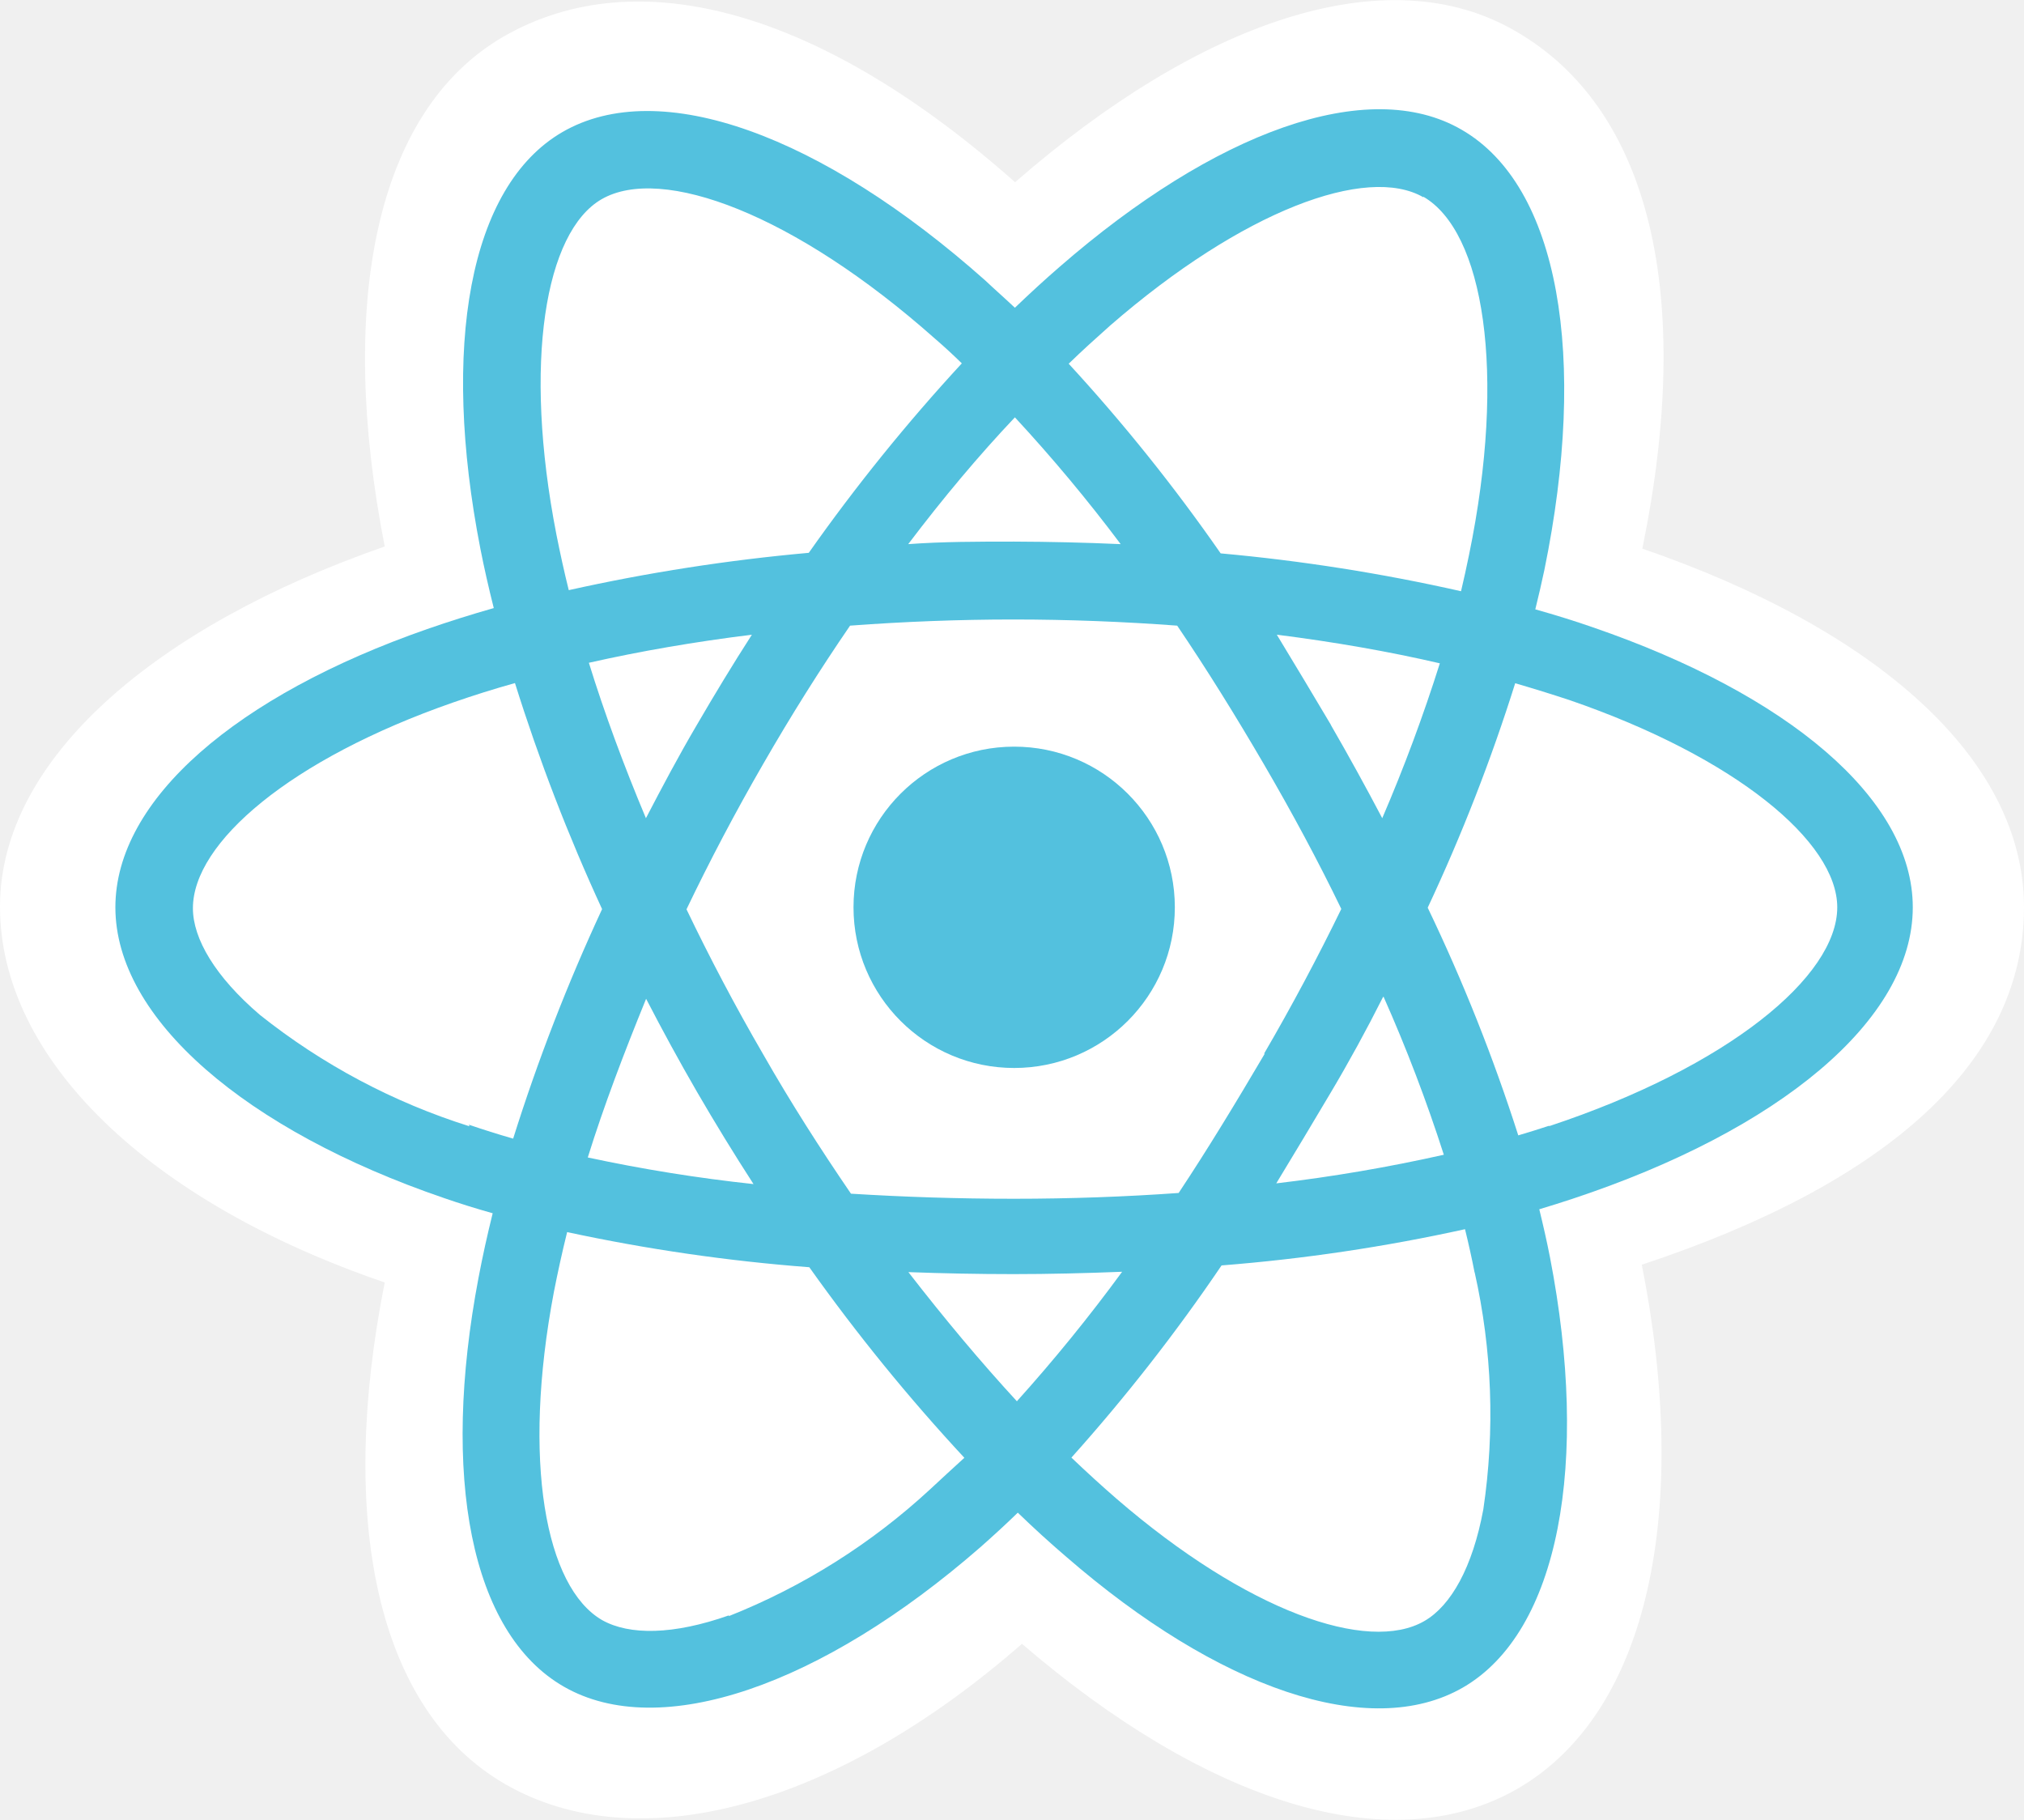
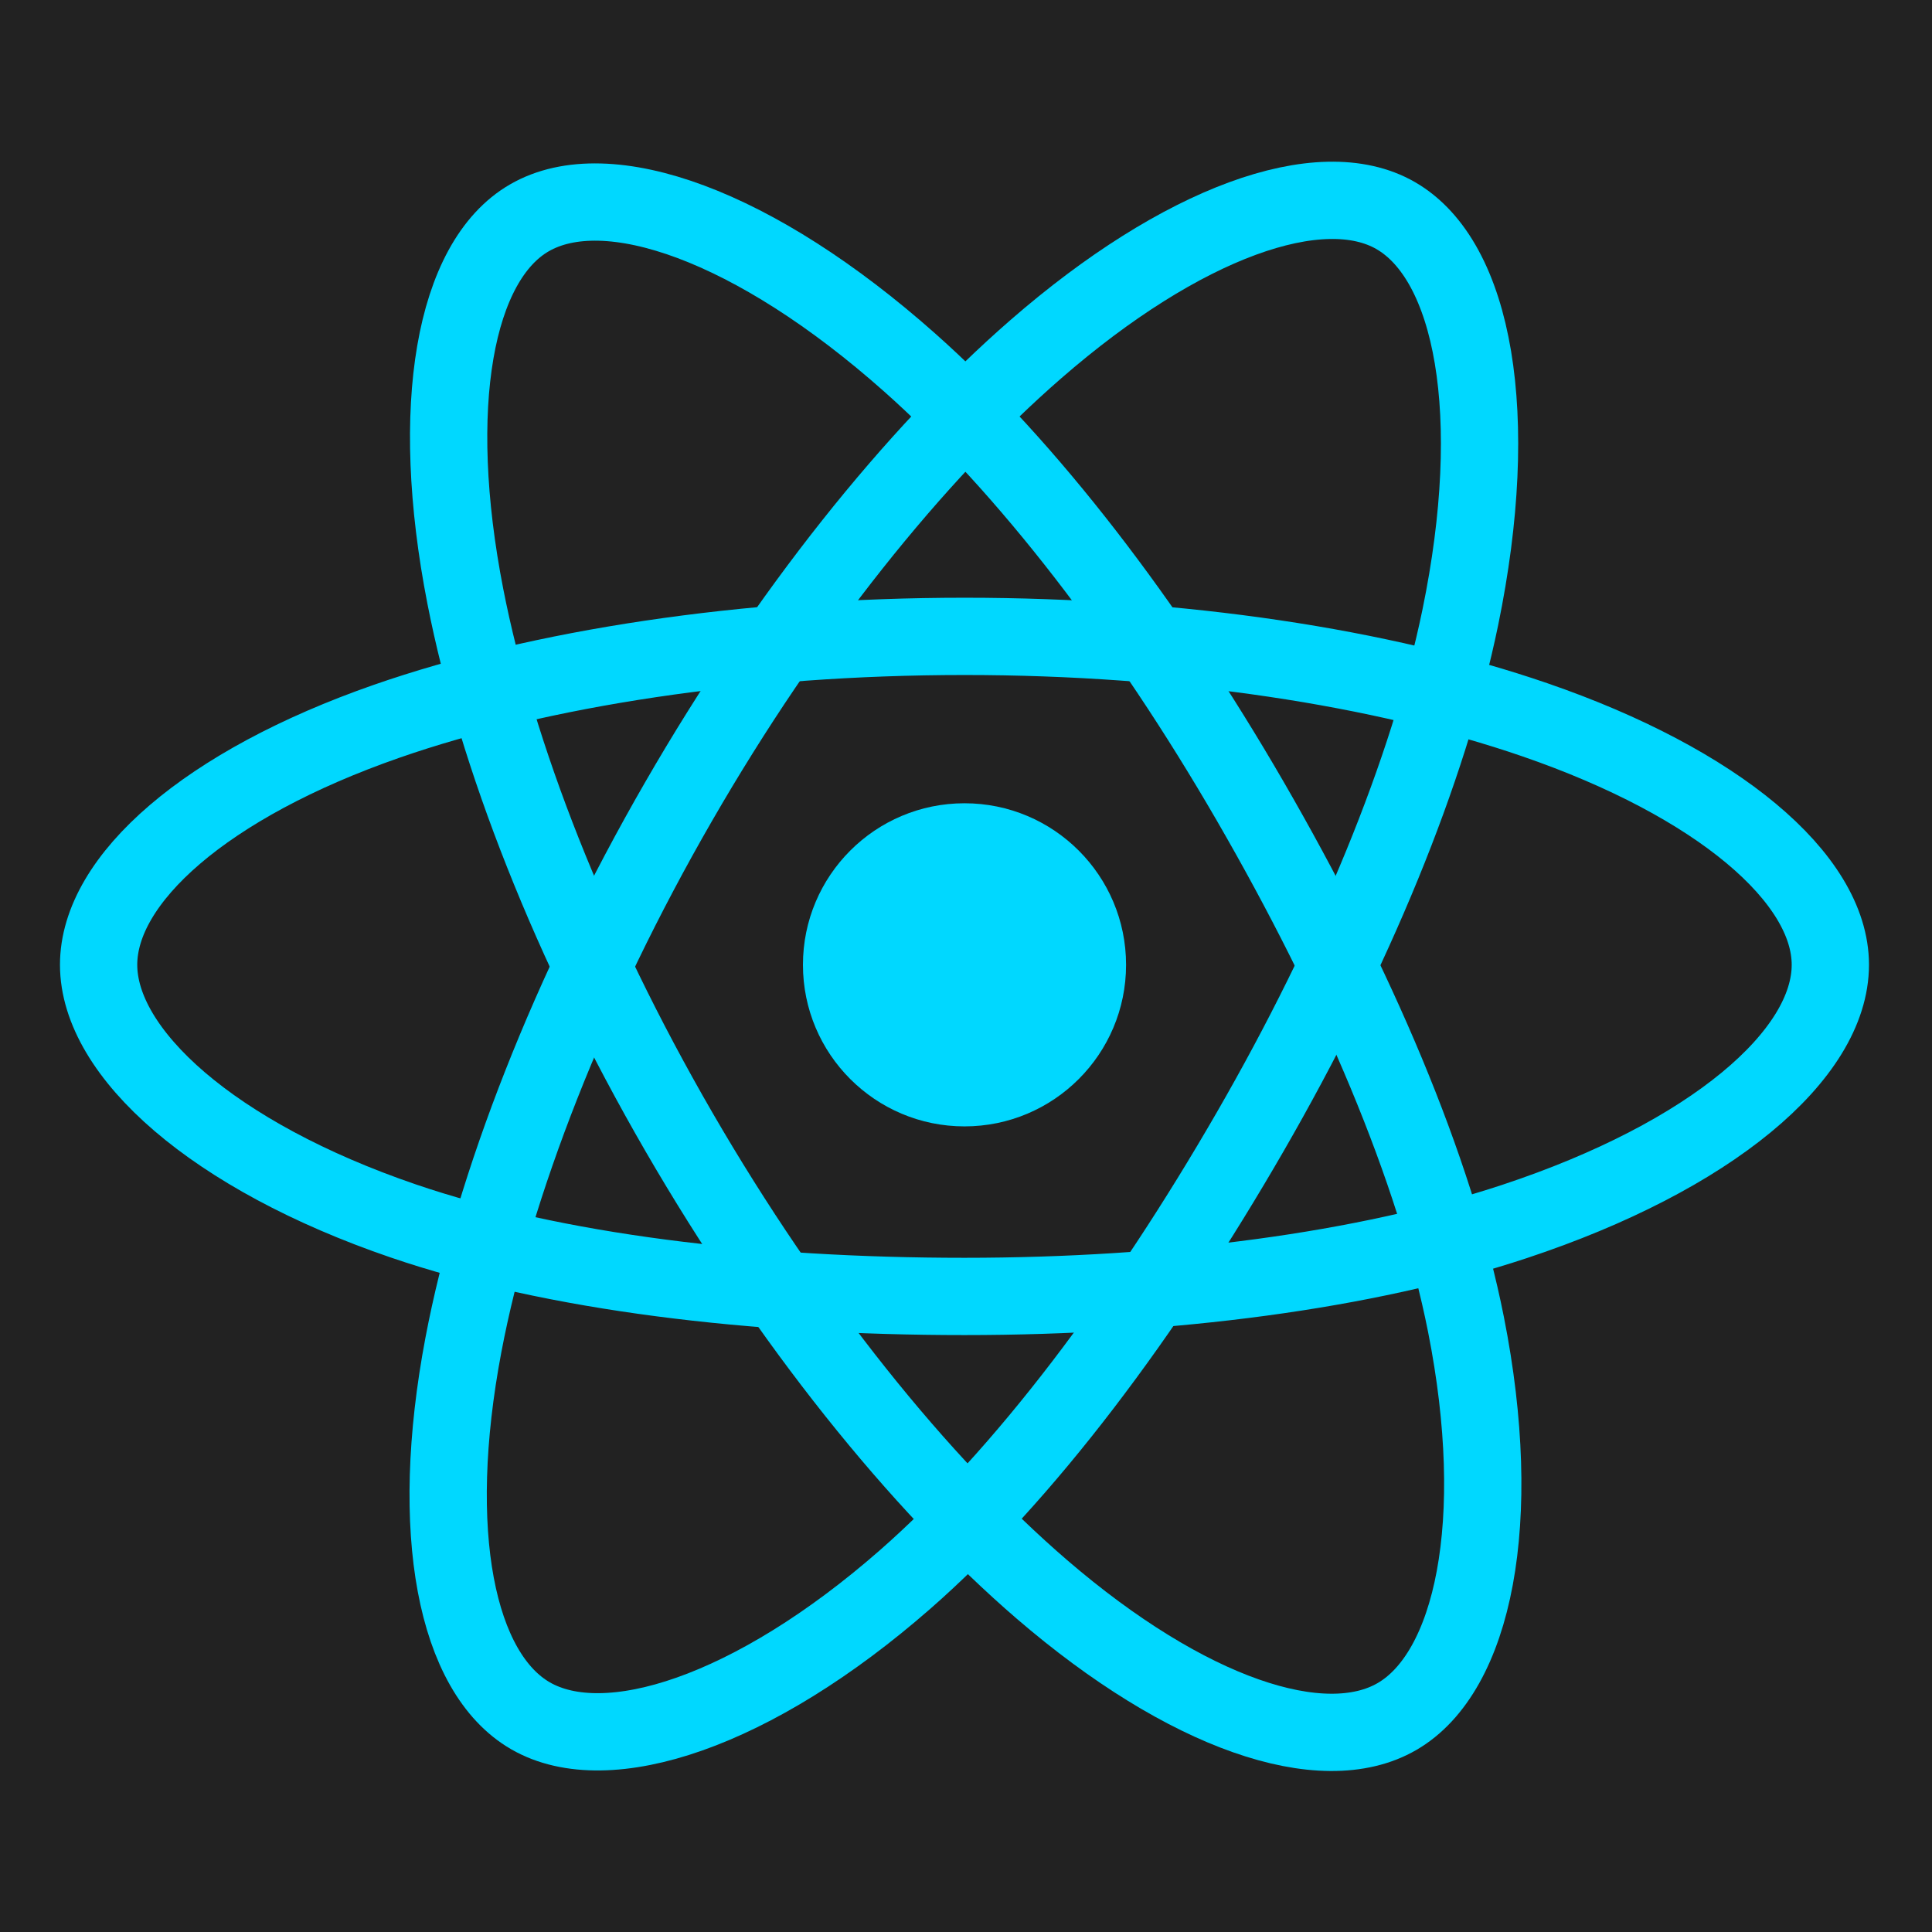
- <svg xmlns="http://www.w3.org/2000/svg" id="Layer_1" data-name="Layer 1" viewBox="0 0 111.74 100.46">
-   <defs>
-     <style>
-       .cls-1{fill:#fff}.cls-2{fill:#53c1de}
-     </style>
-   </defs>
-   <path class="cls-1" d="M.76 52.19C.76 60.62 9 68.5 22 72.94c-2.6 13.06-.47 23.59 6.64 27.69 7.31 4.22 18.2 1.3 28.54-7.74 10.08 8.67 20.26 12.08 27.36 8 7.31-4.23 9.53-15.47 6.86-28.93 13.53-4.48 21.1-11.19 21.1-19.74 0-8.25-8.25-15.38-21.07-19.79 2.87-14 .44-24.29-7-28.57C77.32-.28 67 3.31 56.8 12.2 46.16 2.76 36-.12 28.56 4.16 21.43 8.29 19.39 19 22 32.31 9.44 36.68.76 44 .76 52.19z" transform="translate(-.76 -2.14)" />
-   <path class="cls-2" d="M88.72 36.78c-1-.35-2.1-.69-3.2-1 .18-.73.35-1.46.5-2.17 2.41-11.74.83-21.2-4.57-24.31-5.17-3-13.64.13-22.19 7.57-.82.71-1.65 1.47-2.47 2.26-.55-.52-1.1-1-1.64-1.51-9-8-17.95-11.31-23.34-8.19-5.17 3-6.7 11.88-4.53 23 .21 1.07.46 2.17.74 3.28-1.27.36-2.5.75-3.68 1.16-10.5 3.66-17.21 9.4-17.21 15.36 0 6.15 7.2 12.31 18.14 16.05.87.3 1.76.58 2.69.84-.3 1.21-.56 2.39-.78 3.55-2.08 10.93-.46 19.61 4.7 22.58 5.33 3.07 14.27-.08 23-7.69.69-.61 1.38-1.24 2.07-1.91.89.86 1.79 1.68 2.68 2.44 8.37 7.26 16.74 10.19 21.9 7.21 5.32-3.08 7-12.41 4.8-23.75-.17-.87-.37-1.75-.59-2.65.63-.19 1.24-.38 1.84-.58 11.38-3.77 18.78-9.86 18.78-16.09 0-6-6.92-11.76-17.64-15.45z" transform="translate(-.76 -2.14)" />
-   <path class="cls-1" d="M86.25 64.3c-.54.18-1.1.35-1.67.52a98.39 98.39 0 0 0-5-12.57 99.6 99.6 0 0 0 4.83-12.39c1 .29 2 .6 3 .93 9.18 3.16 14.78 7.83 14.78 11.44 0 3.83-6.05 8.81-15.87 12.07zm-4.08 8.07a35.72 35.72 0 0 1 .48 13.1c-.59 3.19-1.78 5.31-3.25 6.16-3.12 1.81-9.81-.54-17-6.75-.82-.71-1.65-1.47-2.49-2.27A99.6 99.6 0 0 0 68.2 72a98 98 0 0 0 13.44-2c.2.82.38 1.62.53 2.4zM41 91.32c-3.06 1.08-5.49 1.11-7 .26-3.13-1.81-4.43-8.78-2.66-18.12.21-1.07.45-2.17.73-3.3a99.32 99.32 0 0 0 13.37 1.94A103.82 103.82 0 0 0 54 82.62q-1 .91-1.89 1.74a35.84 35.84 0 0 1-11.11 7zm-14.32-27a35.82 35.82 0 0 1-11.57-6.15c-2.46-2.1-3.7-4.2-3.7-5.89 0-3.62 5.38-8.23 14.37-11.36 1.09-.38 2.23-.74 3.41-1.07A103.83 103.83 0 0 0 34 52.33 104 104 0 0 0 29.09 65c-.84-.24-1.66-.5-2.45-.77zm4.8-32.66c-1.86-9.53-.62-16.72 2.49-18.52 3.32-1.92 10.66.82 18.4 7.69.5.43 1 .89 1.49 1.37a102.28 102.28 0 0 0-8.45 10.46 103.36 103.36 0 0 0-13.25 2.06c-.25-1-.48-2.06-.68-3.06zm42.77 10.52c-1-1.69-2-3.35-3-5 3.17.4 6.2.93 9 1.58a90.88 90.88 0 0 1-3.18 8.55c-.9-1.71-1.85-3.44-2.85-5.17zm-17.46-17a87.88 87.88 0 0 1 5.84 7q-2.91-.13-5.89-.14c-2 0-3.91 0-5.84.14 1.93-2.55 3.91-4.91 5.89-7zm-17.57 17c-1 1.7-1.91 3.42-2.8 5.13-1.23-2.93-2.29-5.8-3.15-8.58 2.83-.64 5.85-1.16 9-1.55-1.05 1.63-2.06 3.3-3.05 5zm3.14 25.33a88.52 88.52 0 0 1-9.15-1.47c.88-2.83 2-5.77 3.22-8.76.89 1.72 1.82 3.43 2.81 5.14q1.51 2.6 3.12 5.09zm14.55 12c-2-2.17-4-4.56-6-7.14 1.9.07 3.84.11 5.8.11s4-.05 6-.13a91.37 91.37 0 0 1-5.82 7.16zm20.23-22.35a86.87 86.87 0 0 1 3.33 8.73 90.69 90.69 0 0 1-9.25 1.58c1-1.64 2-3.32 3-5s2-3.51 2.88-5.26zm-6.55 3.14C69 63 67.45 65.56 65.83 68c-2.94.21-6 .32-9.09.32s-6.09-.1-9-.28c-1.68-2.46-3.31-5-4.85-7.7-1.54-2.65-2.95-5.33-4.23-8 1.28-2.67 2.69-5.35 4.22-8q2.3-4 4.81-7.66c2.95-.22 6-.34 9-.34 3.08 0 6.11.12 9.06.34 1.64 2.42 3.24 5 4.78 7.64s3 5.35 4.28 8c-1.29 2.65-2.72 5.34-4.27 8zM79.34 13c3.32 1.92 4.61 9.65 2.52 19.78a67.5 67.5 0 0 1-.44 2 101.84 101.84 0 0 0-13.27-2.09 98.2 98.2 0 0 0-8.39-10.47c.76-.74 1.53-1.43 2.28-2.1 7.33-6.37 14.18-8.89 17.3-7.09z" transform="translate(-.76 -2.14)" />
-   <path class="cls-2" d="M56.74 43.36a8.87 8.87 0 1 1-8.86 8.87 8.87 8.87 0 0 1 8.86-8.87" transform="translate(-.76 -2.14)" />
+ <svg xmlns="http://www.w3.org/2000/svg" id="Layer_2" viewBox="0 0 3618.6 3618.6" width="3618.6" height="3618.6">
+   <style>.st0{fill:#222}.st1{fill:#00d8ff}.st2{fill:none;stroke:#00d8ff;stroke-width:144.746;stroke-miterlimit:10}</style>
+   <path class="st0" d="M0 0h3618.6v3618.6H0z" />
+   <circle class="st1" cx="1806.5" cy="1807.1" r="302.6" />
+   <path class="st2" d="M1806.5 1191.9c406.2 0 783.6 58.3 1068.1 156.2 342.8 118 553.6 296.9 553.6 458.9 0 168.8-223.4 358.9-591.5 480.8-278.3 92.2-644.6 140.4-1030.2 140.4-395.4 0-769.7-45.2-1051.2-141.4-356.1-121.7-570.6-314.2-570.6-479.8 0-160.7 201.3-338.2 539.3-456 285.6-99.5 672.3-159.1 1082.5-159.1z" />
+   <path class="st2" d="M1271 1501.3c202.9-351.9 442-649.7 669-847.2 273.5-238 533.8-331.2 674.1-250.3 146.2 84.3 199.3 372.8 121 752.7-59.2 287.2-200.4 628.5-393.1 962.6-197.5 342.5-423.7 644.2-647.6 840-283.3 247.7-557.3 337.3-700.7 254.6-139.2-80.3-192.4-343.3-125.7-695 56.4-297.4 198-662.1 403-1017.4z" />
+   <path class="st2" d="M1271.5 2119.8c-203.5-351.6-342.1-707.4-399.9-1002.7-69.6-355.8-20.4-627.9 119.8-709 146.1-84.6 422.5 13.5 712.5 271 219.3 194.7 444.4 487.5 637.6 821.3 198.1 342.2 346.6 688.8 404.3 980.5 73.1 369.2 13.9 651.3-129.4 734.2-139.1 80.5-393.5-4.7-664.9-238.2-229.2-197.3-474.5-502.1-680-857.1z" />
</svg>
